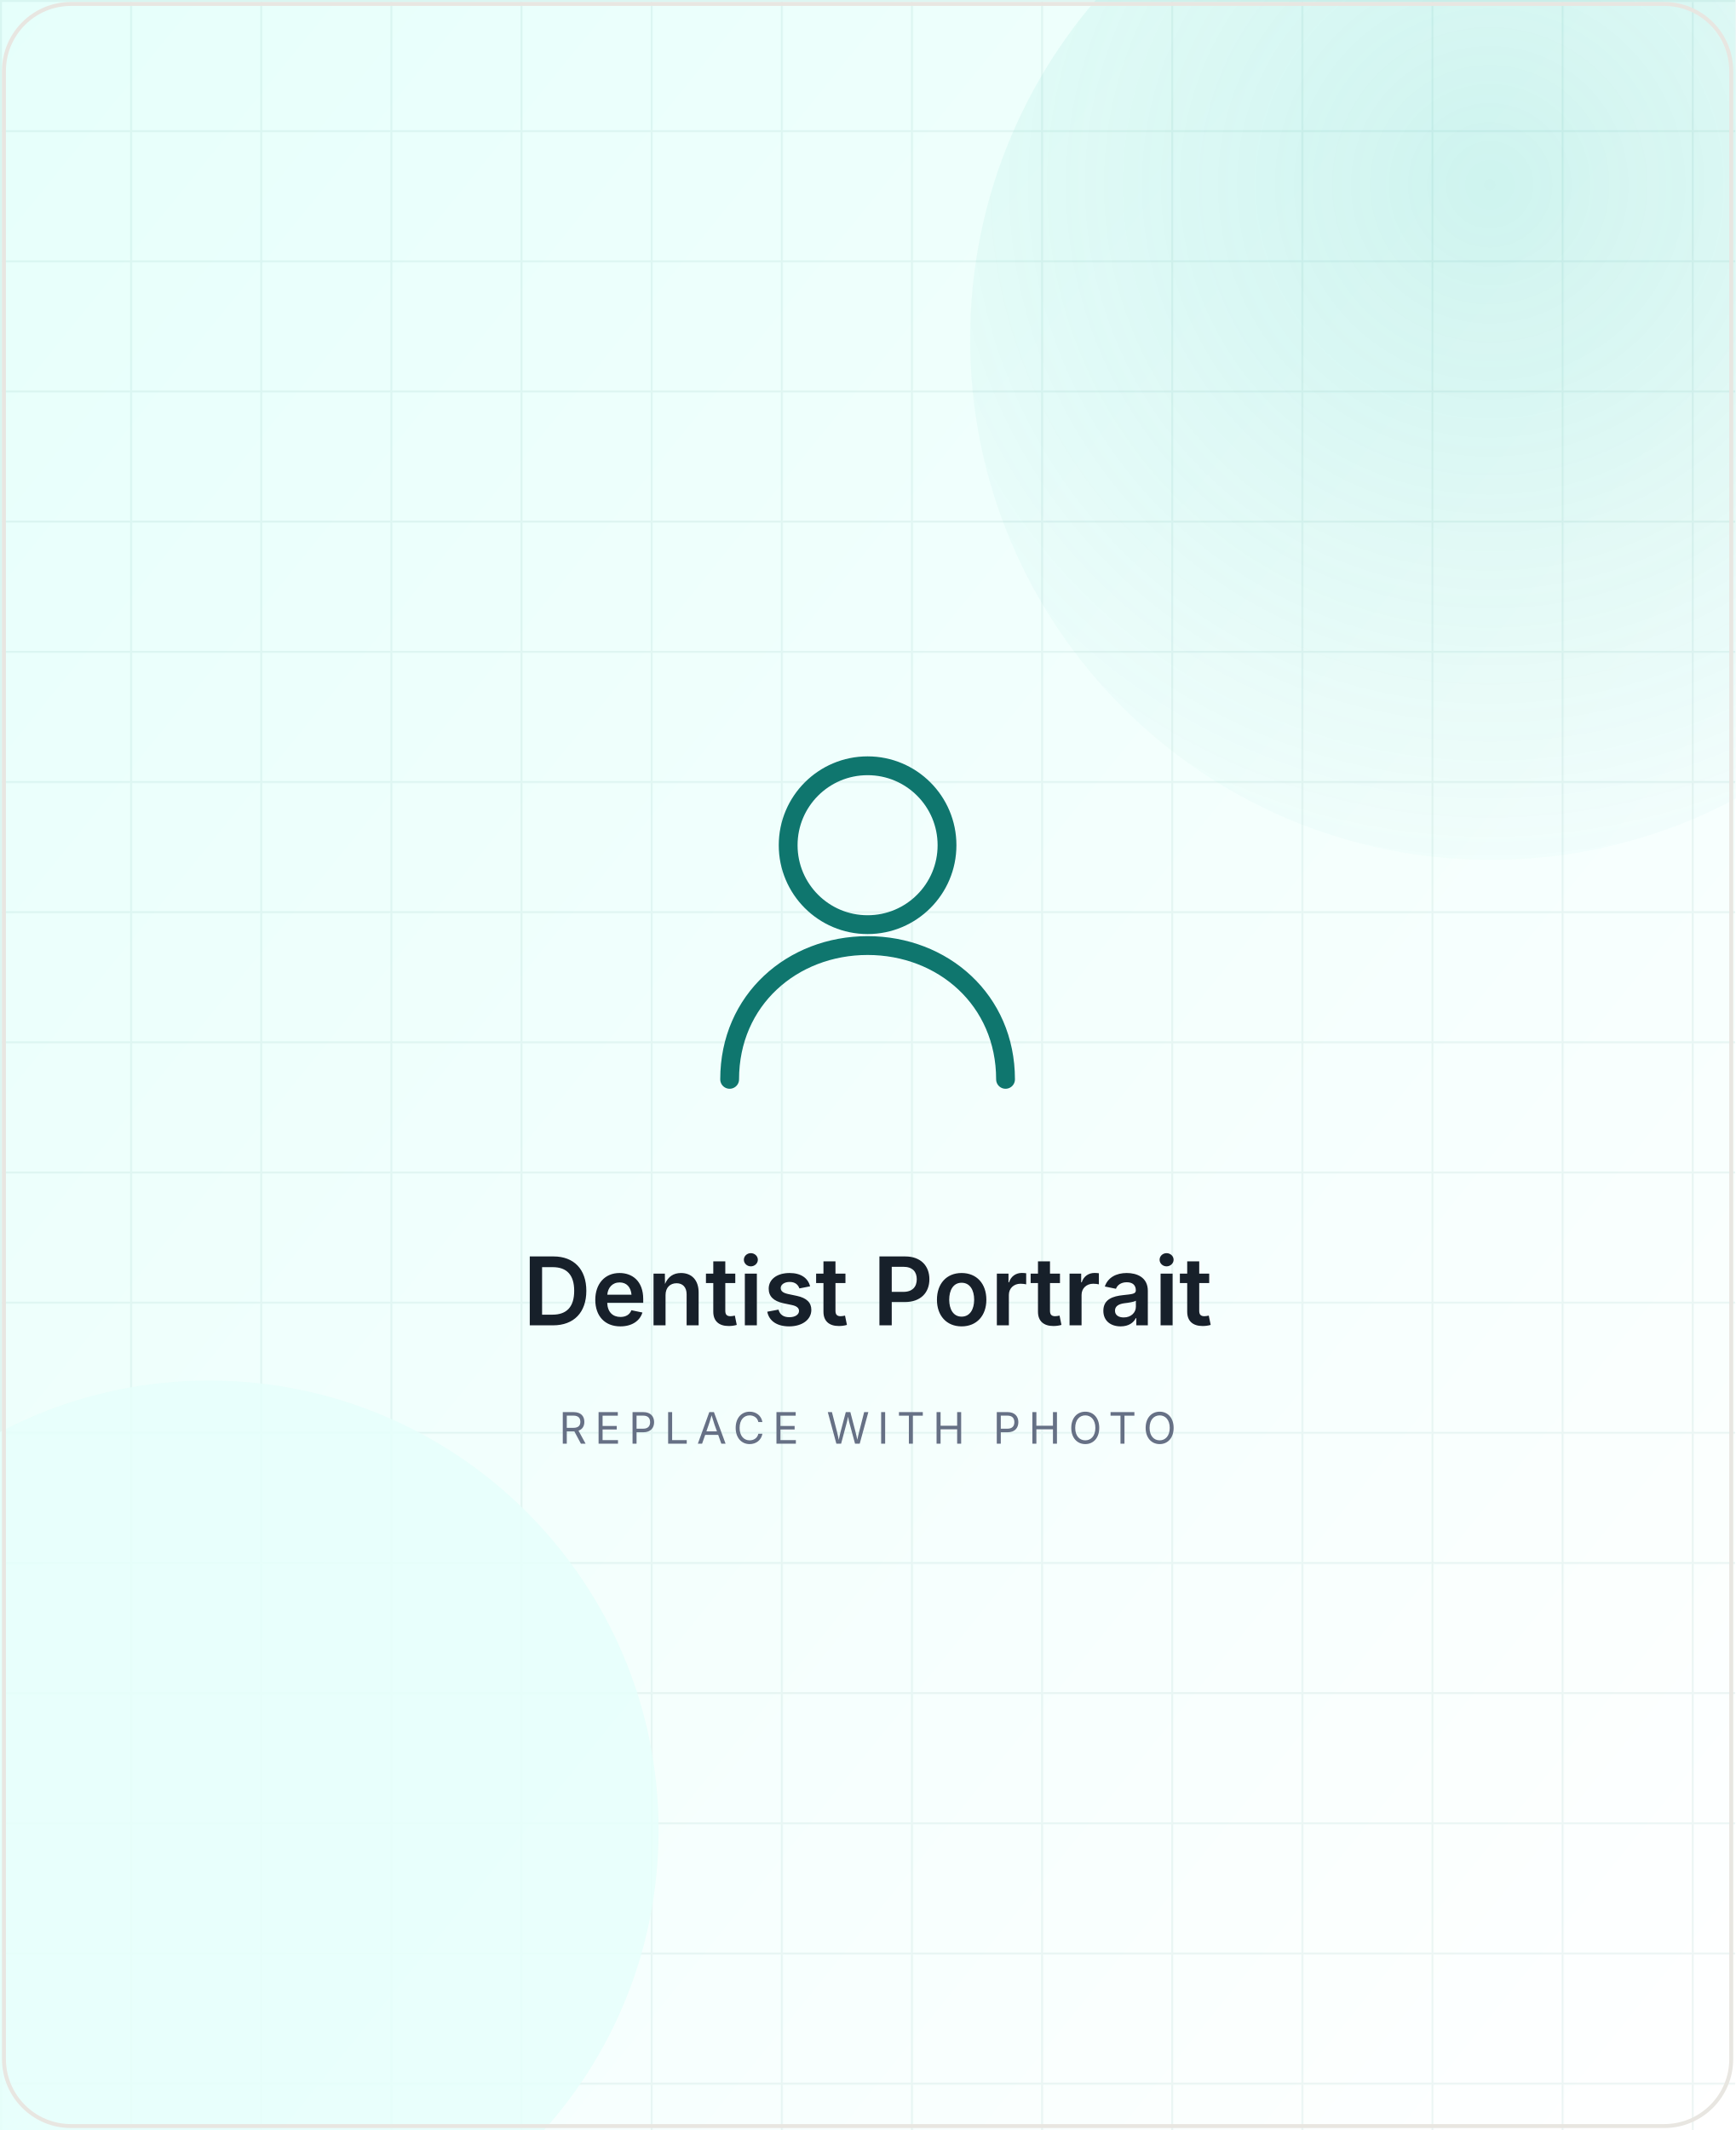
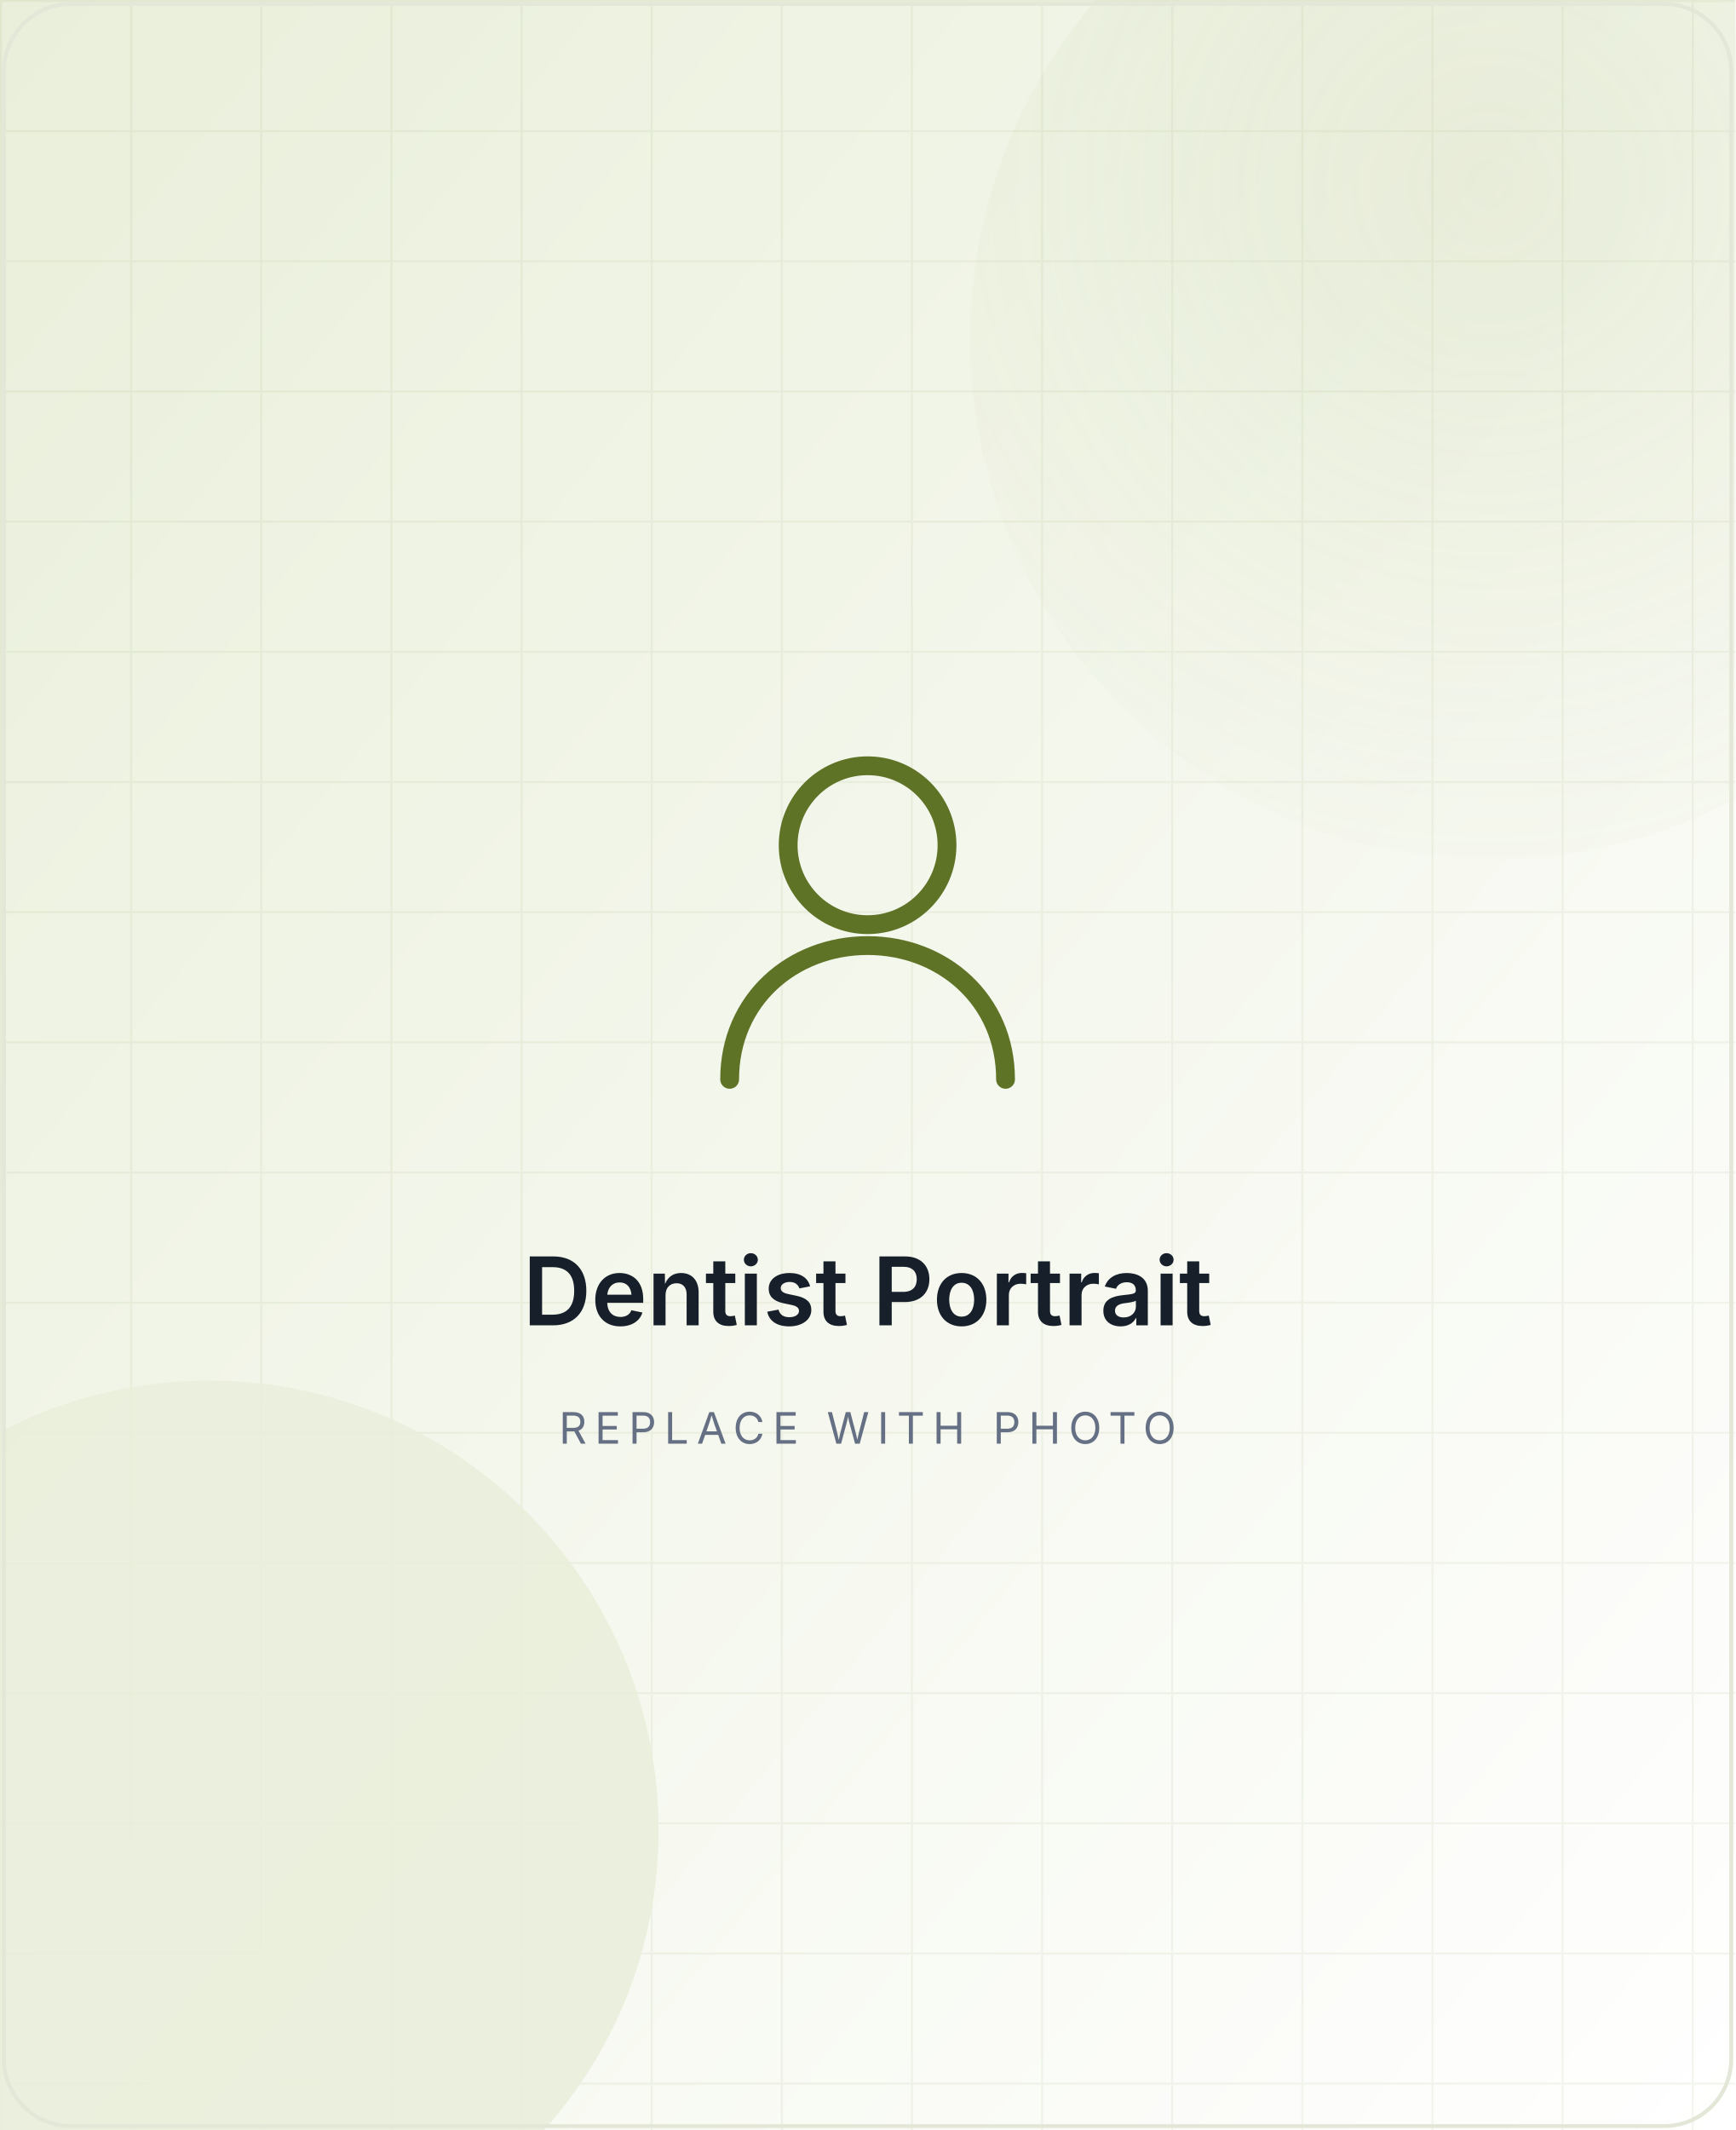
<svg xmlns="http://www.w3.org/2000/svg" width="440" height="540" viewBox="0 0 440 540" role="img" aria-label="Dentist Portrait — placeholder image">
  <defs>
    <linearGradient id="bg" x1="0" y1="0" x2="1" y2="1">
-       <stop offset="0%" stop-color="#E6FFFB" />
+       <stop offset="0%" stop-color="#E9EFDA" />
      <stop offset="100%" stop-color="#FFFFFF" />
    </linearGradient>
    <radialGradient id="glow" cx="0.5" cy="0.35" r="0.75">
-       <stop offset="0%" stop-color="#14B8A6" stop-opacity="0.16" />
-       <stop offset="100%" stop-color="#14B8A6" stop-opacity="0" />
+       <stop offset="0%" stop-color="#A9BA78" stop-opacity="0.16" />
+       <stop offset="100%" stop-color="#A9BA78" stop-opacity="0" />
    </radialGradient>
    <pattern id="grid" width="33" height="33" patternUnits="userSpaceOnUse">
-       <path d="M33 0H0V33" fill="none" stroke="#0F766E" stroke-opacity="0.07" />
+       <path d="M33 0H0V33" fill="none" stroke="#5F7327" stroke-opacity="0.07" />
    </pattern>
  </defs>
  <rect width="440" height="540" fill="url(#bg)" />
  <rect width="440" height="540" fill="url(#grid)" />
  <circle cx="378" cy="86" r="132" fill="url(#glow)" />
-   <circle cx="53" cy="464" r="114" fill="#E6FFFB" opacity="0.85" />
-   <rect x="1" y="1" width="438" height="538" rx="17" fill="none" stroke="#E8E6E1" />
-   <g transform="translate(167, 174) scale(1.06)" fill="none" stroke="#0F766E" stroke-width="4.5" stroke-linecap="round" stroke-linejoin="round">
+   <circle cx="53" cy="464" r="114" fill="#E9EFDA" opacity="0.85" />
+   <rect x="1" y="1" width="438" height="538" rx="17" fill="none" stroke="#E3E7D8" />
+   <g transform="translate(167, 174) scale(1.06)" fill="none" stroke="#5F7327" stroke-width="4.5" stroke-linecap="round" stroke-linejoin="round">
    <circle cx="50" cy="38" r="19" />
    <path d="M17 94c0-19 15-32 33-32s33 13 33 32" />
  </g>
  <text x="220" y="336" text-anchor="middle" font-family="ui-sans-serif, system-ui, -apple-system, 'Segoe UI', sans-serif" font-size="24" font-weight="600" fill="#17202A">Dentist Portrait</text>
  <text x="220" y="366" text-anchor="middle" font-family="ui-sans-serif, system-ui, -apple-system, 'Segoe UI', sans-serif" font-size="11" letter-spacing="2" fill="#667085">REPLACE WITH PHOTO</text>
</svg>
